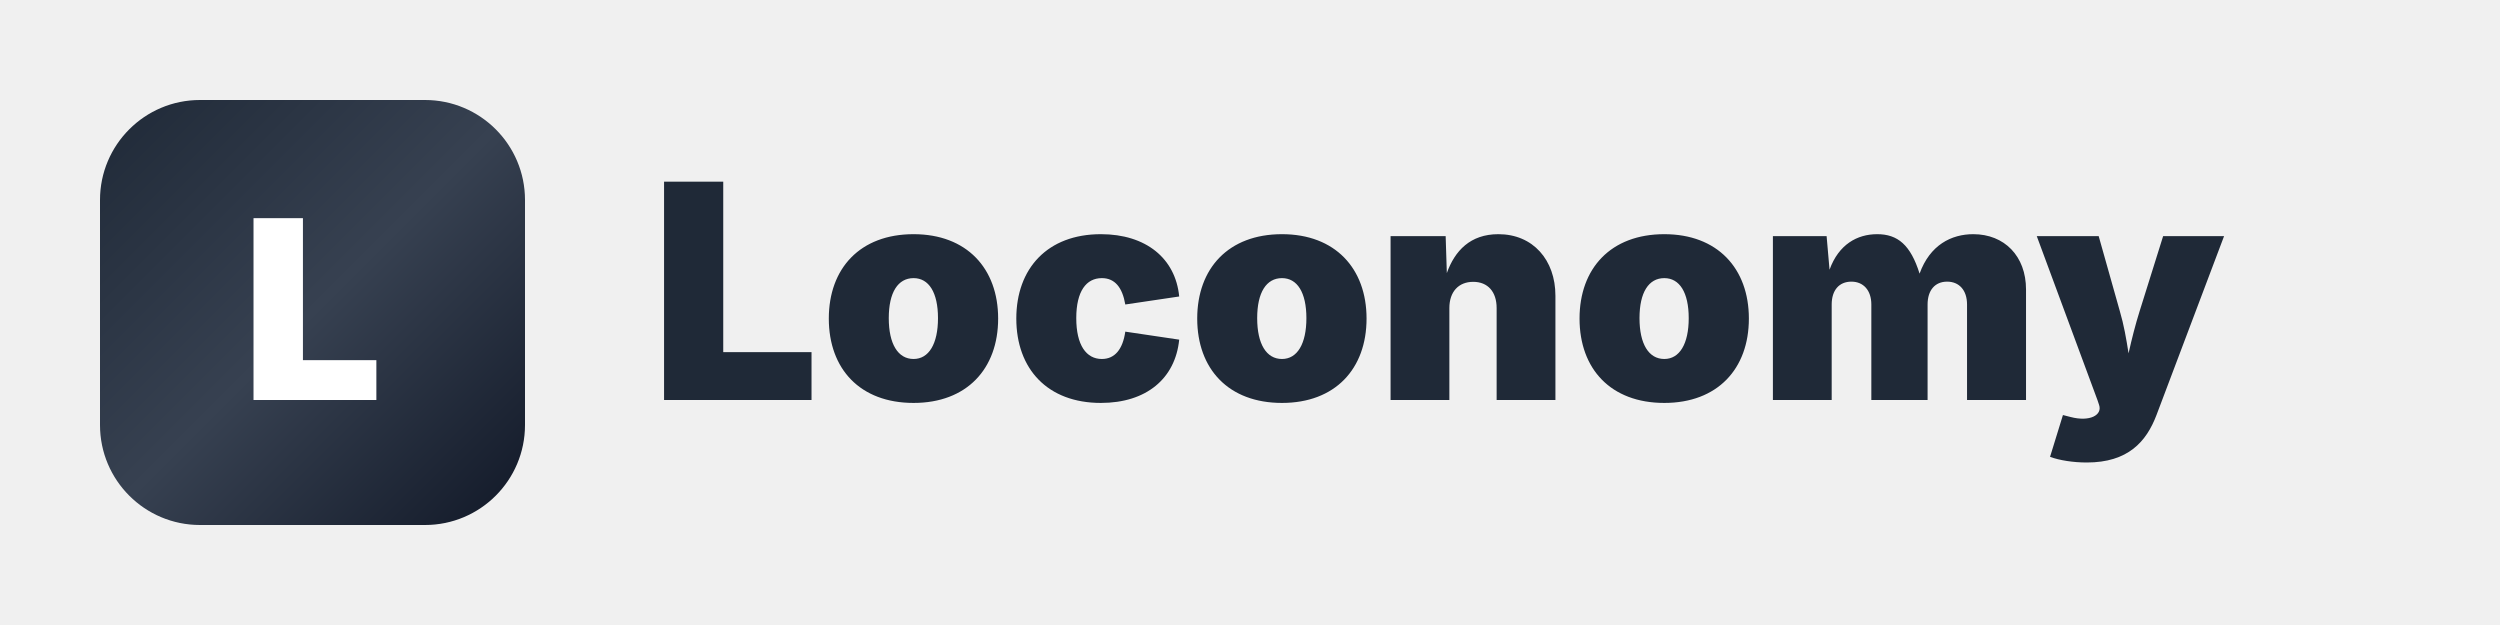
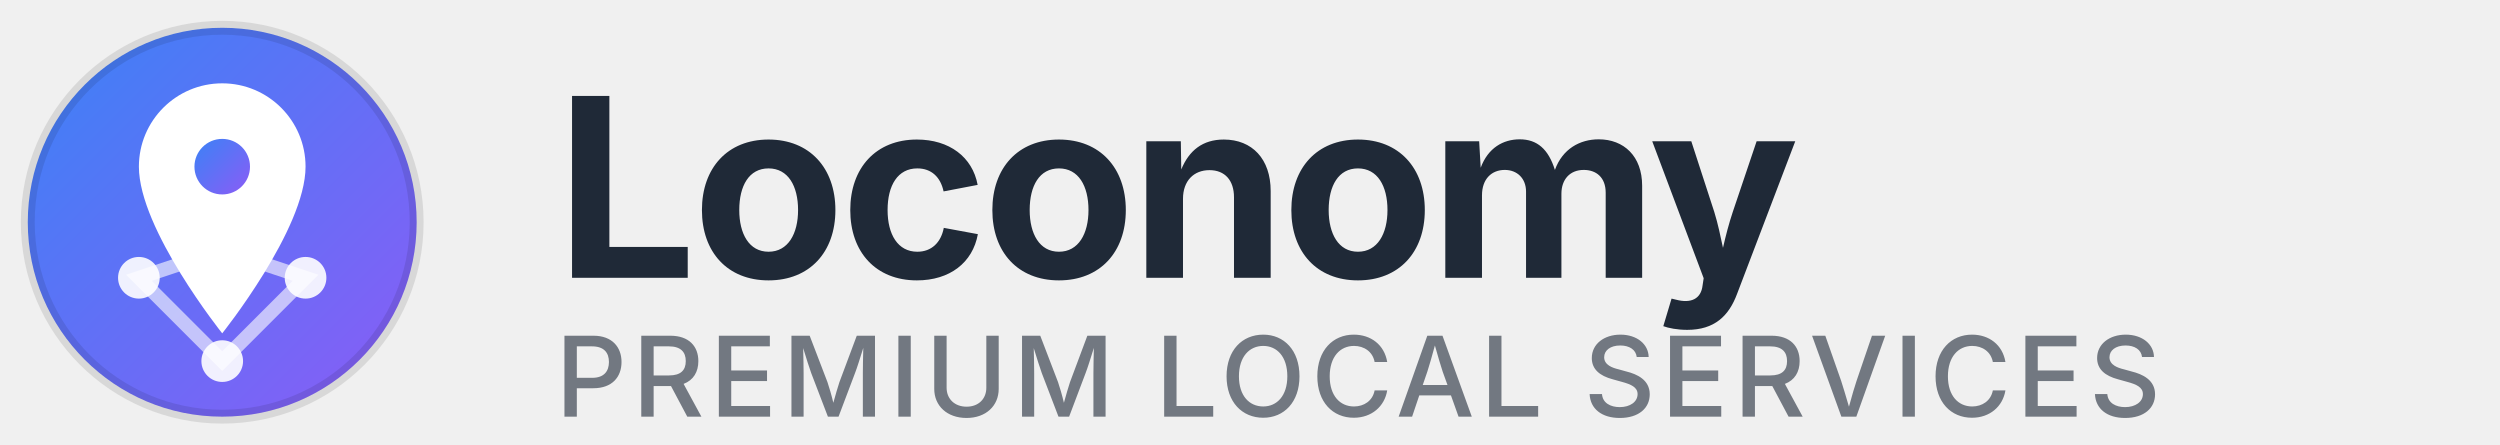
- <svg xmlns="http://www.w3.org/2000/svg" viewBox="0 0 200 50" width="200" height="50">
+ <svg xmlns="http://www.w3.org/2000/svg" width="180" height="32" viewBox="0 0 180 32" fill="none">
+   <g id="icon">
+     <circle cx="16" cy="16" r="14" fill="url(#gradient-dark)" stroke="rgba(0,0,0,0.1)" stroke-width="1" />
+     <path d="M16 6c-3.314 0-6 2.686-6 6 0 4.5 6 12 6 12s6-7.5 6-12c0-3.314-2.686-6-6-6z" fill="white" />
+     <circle cx="16" cy="12" r="2" fill="url(#gradient-dark)" />
+     <circle cx="10" cy="20" r="1.5" fill="rgba(255,255,255,0.9)" />
+     <circle cx="22" cy="20" r="1.5" fill="rgba(255,255,255,0.9)" />
+     <circle cx="16" cy="26" r="1.5" fill="rgba(255,255,255,0.9)" />
+     <path d="M16 18 L10 20 L16 26 L22 20 Z" stroke="rgba(255,255,255,0.6)" stroke-width="1" fill="none" />
+   </g>
+   <g id="text" transform="translate(40, 0)">
+     <text x="0" y="20" fill="#1F2937" font-family="Inter, -apple-system, BlinkMacSystemFont, 'Segoe UI', sans-serif" font-size="18" font-weight="700" letter-spacing="-0.02em">
+       Loconomy
+     </text>
+     <text x="0" y="30" fill="rgba(31,41,55,0.6)" font-family="Inter, -apple-system, BlinkMacSystemFont, 'Segoe UI', sans-serif" font-size="8" font-weight="500" letter-spacing="0.05em">
+       PREMIUM LOCAL SERVICES
+     </text>
+   </g>
  <defs>
-     <linearGradient id="darkGradient" x1="0%" y1="0%" x2="100%" y2="100%">
-       <stop offset="0%" style="stop-color:#1f2937;stop-opacity:1" />
-       <stop offset="50%" style="stop-color:#374151;stop-opacity:1" />
-       <stop offset="100%" style="stop-color:#111827;stop-opacity:1" />
+     <linearGradient id="gradient-dark" x1="0%" y1="0%" x2="100%" y2="100%">
+       <stop offset="0%" style="stop-color:#3B82F6;stop-opacity:1" />
+       <stop offset="100%" style="stop-color:#8B5CF6;stop-opacity:1" />
    </linearGradient>
  </defs>
-   <rect x="8" y="8" width="34" height="34" rx="8" fill="url(#darkGradient)" />
-   <text x="25" y="32" font-family="Inter, sans-serif" font-size="20" font-weight="900" fill="white" text-anchor="middle">L</text>
-   <text x="52" y="32" font-family="Inter, sans-serif" font-size="24" font-weight="900" fill="#1f2937">Loconomy</text>
</svg>
